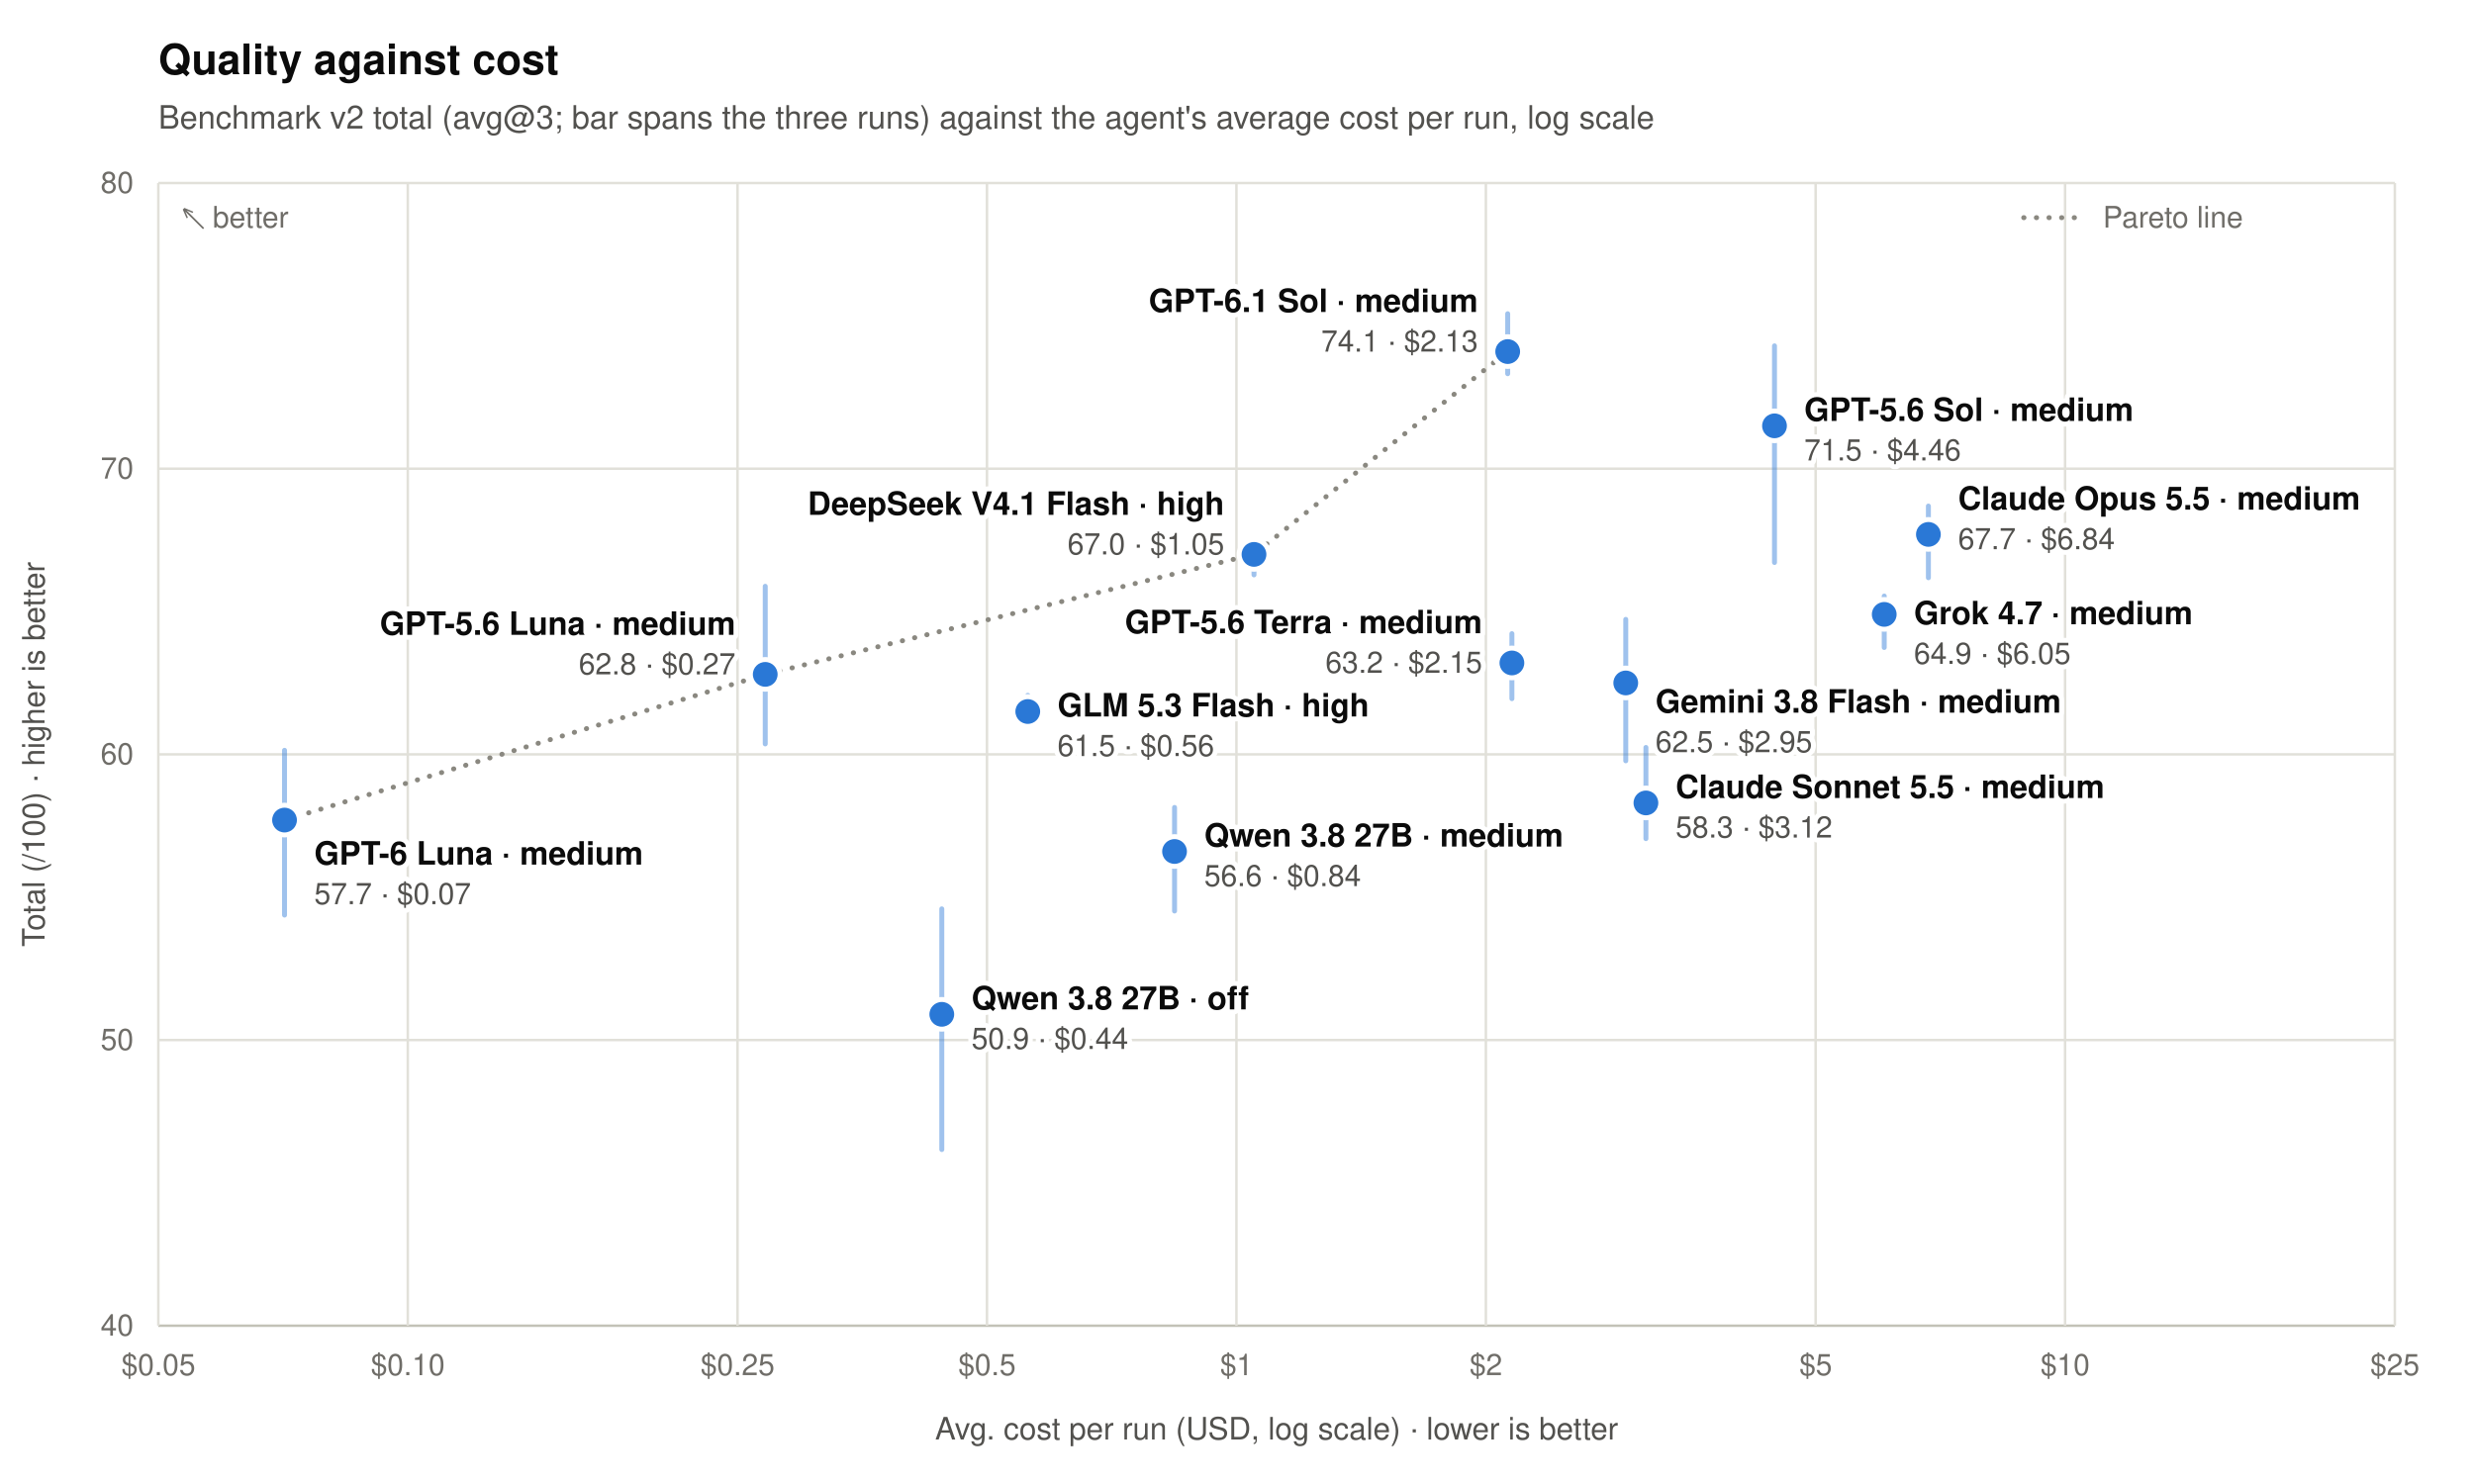
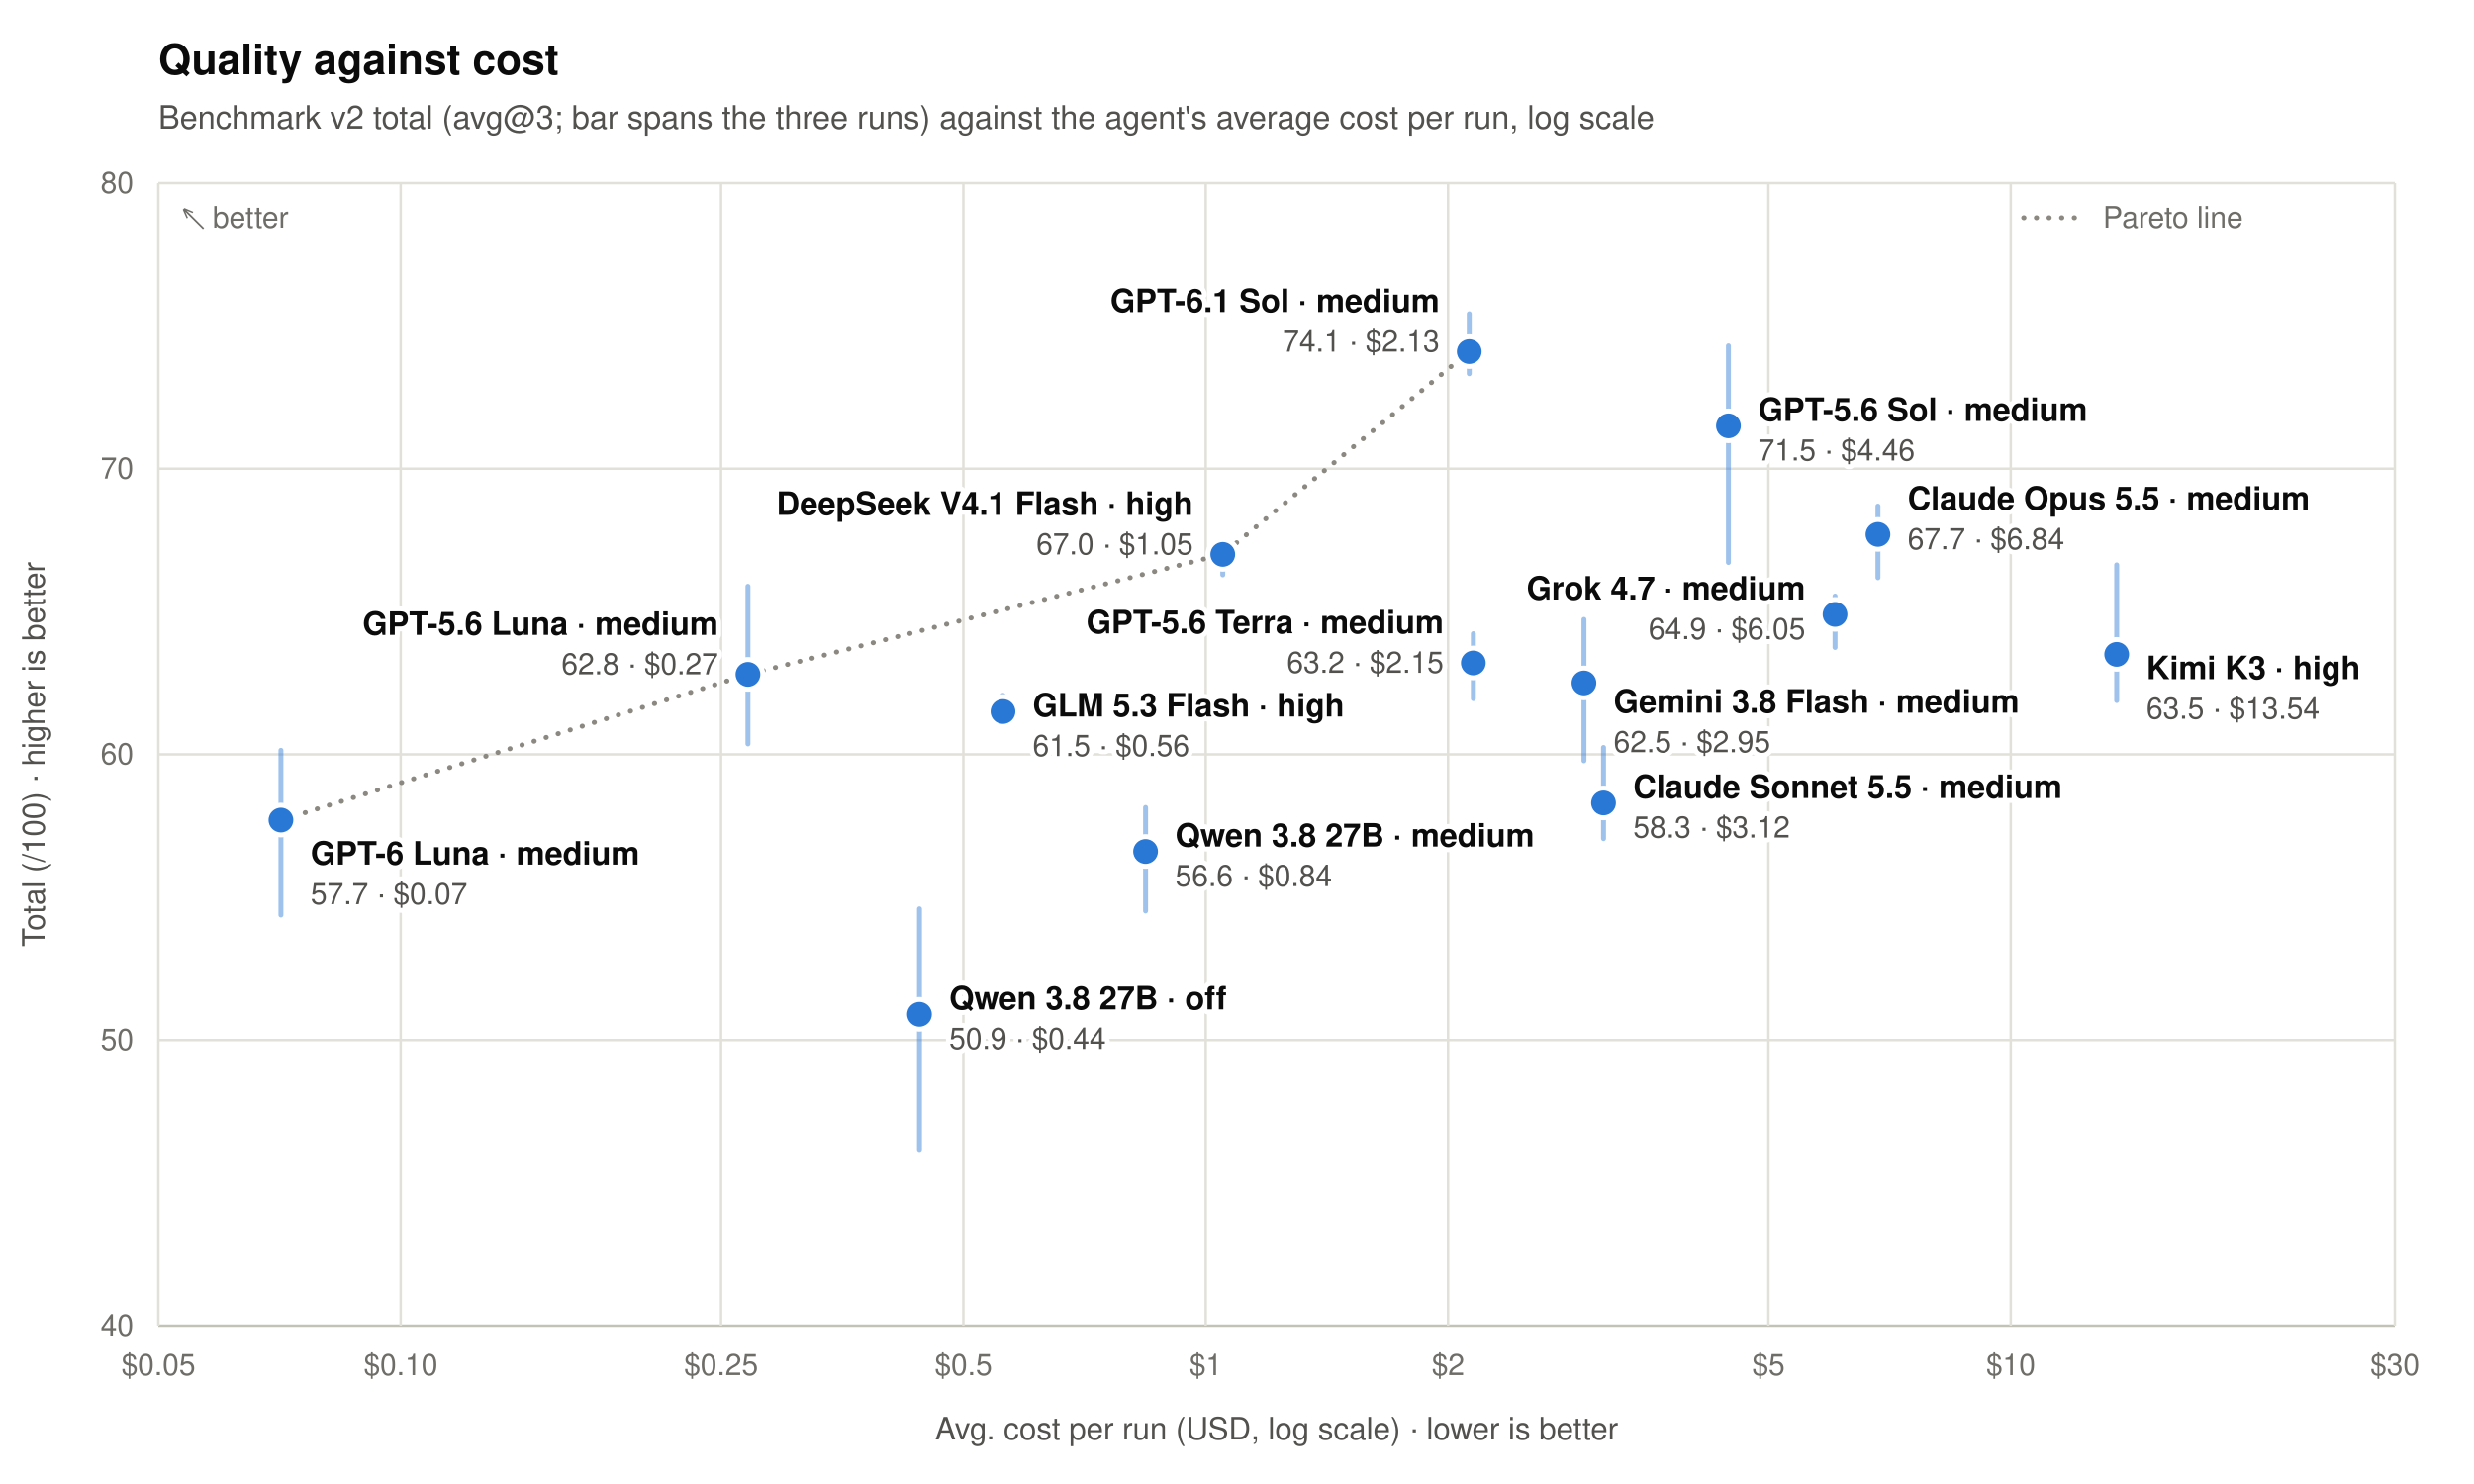
<svg xmlns="http://www.w3.org/2000/svg" width="1000" height="600" viewBox="0 0 1000 600" role="img" aria-labelledby="t d">
  <rect width="1000" height="600" fill="#ffffff" />
  <g font-family="system-ui, -apple-system, 'Segoe UI', Helvetica, Arial, sans-serif">
    <text x="64" y="30" font-size="17" font-weight="600" fill="#0b0b0b">Quality against cost</text>
    <text x="64" y="52" font-size="13" fill="#52514e">Benchmark v2 total (avg@3; bar spans the three runs) against the agent's average cost per run, log scale</text>
    <line x1="64" x2="968" y1="536" y2="536" stroke="#c3c2b7" stroke-width="1" />
    <text x="54" y="540" font-size="12" text-anchor="end" fill="#6f6d68" style="font-variant-numeric: tabular-nums">40</text>
    <line x1="64" x2="968" y1="420.5" y2="420.5" stroke="#e1e0d9" stroke-width="1" />
    <text x="54" y="424.5" font-size="12" text-anchor="end" fill="#6f6d68" style="font-variant-numeric: tabular-nums">50</text>
    <line x1="64" x2="968" y1="305" y2="305" stroke="#e1e0d9" stroke-width="1" />
    <text x="54" y="309" font-size="12" text-anchor="end" fill="#6f6d68" style="font-variant-numeric: tabular-nums">60</text>
    <line x1="64" x2="968" y1="189.5" y2="189.5" stroke="#e1e0d9" stroke-width="1" />
    <text x="54" y="193.5" font-size="12" text-anchor="end" fill="#6f6d68" style="font-variant-numeric: tabular-nums">70</text>
    <line x1="64" x2="968" y1="74" y2="74" stroke="#e1e0d9" stroke-width="1" />
    <text x="54" y="78" font-size="12" text-anchor="end" fill="#6f6d68" style="font-variant-numeric: tabular-nums">80</text>
    <line x1="64" x2="64" y1="74" y2="536" stroke="#e1e0d9" stroke-width="1" />
    <text x="64" y="556" font-size="12" text-anchor="middle" fill="#6f6d68" style="font-variant-numeric: tabular-nums">$0.05</text>
-     <line x1="164.828" x2="164.828" y1="74" y2="536" stroke="#e1e0d9" stroke-width="1" />
-     <text x="164.828" y="556" font-size="12" text-anchor="middle" fill="#6f6d68" style="font-variant-numeric: tabular-nums">$0.10</text>
-     <line x1="298.115" x2="298.115" y1="74" y2="536" stroke="#e1e0d9" stroke-width="1" />
-     <text x="298.115" y="556" font-size="12" text-anchor="middle" fill="#6f6d68" style="font-variant-numeric: tabular-nums">$0.25</text>
-     <line x1="398.943" x2="398.943" y1="74" y2="536" stroke="#e1e0d9" stroke-width="1" />
-     <text x="398.943" y="556" font-size="12" text-anchor="middle" fill="#6f6d68" style="font-variant-numeric: tabular-nums">$0.5</text>
-     <line x1="499.77" x2="499.77" y1="74" y2="536" stroke="#e1e0d9" stroke-width="1" />
-     <text x="499.77" y="556" font-size="12" text-anchor="middle" fill="#6f6d68" style="font-variant-numeric: tabular-nums">$1</text>
-     <line x1="600.598" x2="600.598" y1="74" y2="536" stroke="#e1e0d9" stroke-width="1" />
-     <text x="600.598" y="556" font-size="12" text-anchor="middle" fill="#6f6d68" style="font-variant-numeric: tabular-nums">$2</text>
-     <line x1="733.885" x2="733.885" y1="74" y2="536" stroke="#e1e0d9" stroke-width="1" />
-     <text x="733.885" y="556" font-size="12" text-anchor="middle" fill="#6f6d68" style="font-variant-numeric: tabular-nums">$5</text>
-     <line x1="834.713" x2="834.713" y1="74" y2="536" stroke="#e1e0d9" stroke-width="1" />
-     <text x="834.713" y="556" font-size="12" text-anchor="middle" fill="#6f6d68" style="font-variant-numeric: tabular-nums">$10</text>
+     <line x1="161.954" x2="161.954" y1="74" y2="536" stroke="#e1e0d9" stroke-width="1" />
+     <text x="161.954" y="556" font-size="12" text-anchor="middle" fill="#6f6d68" style="font-variant-numeric: tabular-nums">$0.10</text>
+     <line x1="291.442" x2="291.442" y1="74" y2="536" stroke="#e1e0d9" stroke-width="1" />
+     <text x="291.442" y="556" font-size="12" text-anchor="middle" fill="#6f6d68" style="font-variant-numeric: tabular-nums">$0.25</text>
+     <line x1="389.396" x2="389.396" y1="74" y2="536" stroke="#e1e0d9" stroke-width="1" />
+     <text x="389.396" y="556" font-size="12" text-anchor="middle" fill="#6f6d68" style="font-variant-numeric: tabular-nums">$0.5</text>
+     <line x1="487.35" x2="487.35" y1="74" y2="536" stroke="#e1e0d9" stroke-width="1" />
+     <text x="487.35" y="556" font-size="12" text-anchor="middle" fill="#6f6d68" style="font-variant-numeric: tabular-nums">$1</text>
+     <line x1="585.304" x2="585.304" y1="74" y2="536" stroke="#e1e0d9" stroke-width="1" />
+     <text x="585.304" y="556" font-size="12" text-anchor="middle" fill="#6f6d68" style="font-variant-numeric: tabular-nums">$2</text>
+     <line x1="714.793" x2="714.793" y1="74" y2="536" stroke="#e1e0d9" stroke-width="1" />
+     <text x="714.793" y="556" font-size="12" text-anchor="middle" fill="#6f6d68" style="font-variant-numeric: tabular-nums">$5</text>
+     <line x1="812.747" x2="812.747" y1="74" y2="536" stroke="#e1e0d9" stroke-width="1" />
+     <text x="812.747" y="556" font-size="12" text-anchor="middle" fill="#6f6d68" style="font-variant-numeric: tabular-nums">$10</text>
    <line x1="968" x2="968" y1="74" y2="536" stroke="#e1e0d9" stroke-width="1" />
-     <text x="968" y="556" font-size="12" text-anchor="middle" fill="#6f6d68" style="font-variant-numeric: tabular-nums">$25</text>
+     <text x="968" y="556" font-size="12" text-anchor="middle" fill="#6f6d68" style="font-variant-numeric: tabular-nums">$30</text>
    <text x="516" y="582" font-size="12.5" text-anchor="middle" fill="#52514e">Avg. cost per run (USD, log scale) · lower is better</text>
    <text transform="translate(18 305) rotate(-90)" font-size="12.5" text-anchor="middle" fill="#52514e">Total (/100) · higher is better</text>
    <text x="74" y="92" font-size="12" fill="#6f6d68">↖ better</text>
-     <polyline points="115.0,331.6 309.3,272.7 506.9,224.1 609.4,142.1" fill="none" stroke="#8a8880" stroke-width="2" stroke-dasharray="0.1 5" stroke-linecap="round" />
+     <polyline points="113.6,331.6 302.3,272.7 494.2,224.1 593.9,142.1" fill="none" stroke="#8a8880" stroke-width="2" stroke-dasharray="0.1 5" stroke-linecap="round" />
    <line x1="818" x2="842" y1="88" y2="88" stroke="#8a8880" stroke-width="2" stroke-dasharray="0.1 5" stroke-linecap="round" />
    <text x="850" y="92" font-size="12" fill="#6f6d68">Pareto line</text>
-     <line x1="609.417" x2="609.417" y1="151.096" y2="126.841" stroke="#2a78d6" stroke-width="2" stroke-linecap="round" opacity="0.45" />
-     <line x1="717.26" x2="717.26" y1="227.422" y2="139.835" stroke="#2a78d6" stroke-width="2" stroke-linecap="round" opacity="0.45" />
-     <line x1="506.868" x2="506.868" y1="232.428" y2="219.049" stroke="#2a78d6" stroke-width="2" stroke-linecap="round" opacity="0.45" />
-     <line x1="611.118" x2="611.118" y1="282.477" y2="256.201" stroke="#2a78d6" stroke-width="2" stroke-linecap="round" opacity="0.45" />
-     <line x1="309.31" x2="309.31" y1="300.765" y2="237.048" stroke="#2a78d6" stroke-width="2" stroke-linecap="round" opacity="0.45" />
-     <line x1="115.008" x2="115.008" y1="369.969" y2="303.364" stroke="#2a78d6" stroke-width="2" stroke-linecap="round" opacity="0.45" />
-     <line x1="474.754" x2="474.754" y1="368.333" y2="326.464" stroke="#2a78d6" stroke-width="2" stroke-linecap="round" opacity="0.45" />
-     <line x1="380.678" x2="380.678" y1="464.775" y2="367.466" stroke="#2a78d6" stroke-width="2" stroke-linecap="round" opacity="0.45" />
-     <line x1="779.466" x2="779.466" y1="233.582" y2="204.611" stroke="#2a78d6" stroke-width="2" stroke-linecap="round" opacity="0.45" />
-     <line x1="761.614" x2="761.614" y1="261.784" y2="240.994" stroke="#2a78d6" stroke-width="2" stroke-linecap="round" opacity="0.45" />
-     <line x1="657.134" x2="657.134" y1="307.599" y2="250.426" stroke="#2a78d6" stroke-width="2" stroke-linecap="round" opacity="0.45" />
-     <line x1="415.428" x2="415.428" y1="292.872" y2="281.13" stroke="#2a78d6" stroke-width="2" stroke-linecap="round" opacity="0.45" />
-     <line x1="665.284" x2="665.284" y1="339.072" y2="302.209" stroke="#2a78d6" stroke-width="2" stroke-linecap="round" opacity="0.45" />
-     <circle cx="609.417" cy="142.145" r="6" fill="#2a78d6" stroke="#ffffff" stroke-width="2" />
-     <circle cx="717.26" cy="172.175" r="6" fill="#2a78d6" stroke="#ffffff" stroke-width="2" />
-     <circle cx="506.868" cy="224.15" r="6" fill="#2a78d6" stroke="#ffffff" stroke-width="2" />
-     <circle cx="611.118" cy="268.04" r="6" fill="#2a78d6" stroke="#ffffff" stroke-width="2" />
-     <circle cx="309.31" cy="272.66" r="6" fill="#2a78d6" stroke="#ffffff" stroke-width="2" />
-     <circle cx="115.008" cy="331.565" r="6" fill="#2a78d6" stroke="#ffffff" stroke-width="2" />
-     <circle cx="474.754" cy="344.27" r="6" fill="#2a78d6" stroke="#ffffff" stroke-width="2" />
-     <circle cx="380.678" cy="410.105" r="6" fill="#2a78d6" stroke="#ffffff" stroke-width="2" />
-     <circle cx="779.466" cy="216.065" r="6" fill="#2a78d6" stroke="#ffffff" stroke-width="2" />
-     <circle cx="761.614" cy="248.405" r="6" fill="#2a78d6" stroke="#ffffff" stroke-width="2" />
-     <circle cx="657.134" cy="276.125" r="6" fill="#2a78d6" stroke="#ffffff" stroke-width="2" />
-     <circle cx="415.428" cy="287.675" r="6" fill="#2a78d6" stroke="#ffffff" stroke-width="2" />
-     <circle cx="665.284" cy="324.635" r="6" fill="#2a78d6" stroke="#ffffff" stroke-width="2" />
-     <text x="597.417" y="126.145" font-size="13" font-weight="600" text-anchor="end" fill="#0b0b0b" stroke="#ffffff" stroke-width="4" stroke-linejoin="round" paint-order="stroke">GPT-6.1 Sol · medium</text>
-     <text x="597.417" y="142.145" font-size="12" text-anchor="end" fill="#52514e" stroke="#ffffff" stroke-width="4" stroke-linejoin="round" paint-order="stroke" style="font-variant-numeric: tabular-nums">74.1 · $2.13</text>
-     <text x="729.26" y="170.175" font-size="13" font-weight="600" text-anchor="start" fill="#0b0b0b" stroke="#ffffff" stroke-width="4" stroke-linejoin="round" paint-order="stroke">GPT-5.6 Sol · medium</text>
-     <text x="729.26" y="186.175" font-size="12" text-anchor="start" fill="#52514e" stroke="#ffffff" stroke-width="4" stroke-linejoin="round" paint-order="stroke" style="font-variant-numeric: tabular-nums">71.5 · $4.46</text>
-     <text x="494.868" y="208.15" font-size="13" font-weight="600" text-anchor="end" fill="#0b0b0b" stroke="#ffffff" stroke-width="4" stroke-linejoin="round" paint-order="stroke">DeepSeek V4.1 Flash · high</text>
-     <text x="494.868" y="224.15" font-size="12" text-anchor="end" fill="#52514e" stroke="#ffffff" stroke-width="4" stroke-linejoin="round" paint-order="stroke" style="font-variant-numeric: tabular-nums">67.0 · $1.05</text>
-     <text x="599.118" y="256.04" font-size="13" font-weight="600" text-anchor="end" fill="#0b0b0b" stroke="#ffffff" stroke-width="4" stroke-linejoin="round" paint-order="stroke">GPT-5.6 Terra · medium</text>
-     <text x="599.118" y="272.04" font-size="12" text-anchor="end" fill="#52514e" stroke="#ffffff" stroke-width="4" stroke-linejoin="round" paint-order="stroke" style="font-variant-numeric: tabular-nums">63.2 · $2.15</text>
-     <text x="297.31" y="256.66" font-size="13" font-weight="600" text-anchor="end" fill="#0b0b0b" stroke="#ffffff" stroke-width="4" stroke-linejoin="round" paint-order="stroke">GPT-5.6 Luna · medium</text>
-     <text x="297.31" y="272.66" font-size="12" text-anchor="end" fill="#52514e" stroke="#ffffff" stroke-width="4" stroke-linejoin="round" paint-order="stroke" style="font-variant-numeric: tabular-nums">62.8 · $0.27</text>
-     <text x="127.008" y="349.565" font-size="13" font-weight="600" text-anchor="start" fill="#0b0b0b" stroke="#ffffff" stroke-width="4" stroke-linejoin="round" paint-order="stroke">GPT-6 Luna · medium</text>
-     <text x="127.008" y="365.565" font-size="12" text-anchor="start" fill="#52514e" stroke="#ffffff" stroke-width="4" stroke-linejoin="round" paint-order="stroke" style="font-variant-numeric: tabular-nums">57.7 · $0.07</text>
-     <text x="486.754" y="342.27" font-size="13" font-weight="600" text-anchor="start" fill="#0b0b0b" stroke="#ffffff" stroke-width="4" stroke-linejoin="round" paint-order="stroke">Qwen 3.8 27B · medium</text>
-     <text x="486.754" y="358.27" font-size="12" text-anchor="start" fill="#52514e" stroke="#ffffff" stroke-width="4" stroke-linejoin="round" paint-order="stroke" style="font-variant-numeric: tabular-nums">56.6 · $0.84</text>
-     <text x="392.678" y="408.105" font-size="13" font-weight="600" text-anchor="start" fill="#0b0b0b" stroke="#ffffff" stroke-width="4" stroke-linejoin="round" paint-order="stroke">Qwen 3.8 27B · off</text>
-     <text x="392.678" y="424.105" font-size="12" text-anchor="start" fill="#52514e" stroke="#ffffff" stroke-width="4" stroke-linejoin="round" paint-order="stroke" style="font-variant-numeric: tabular-nums">50.9 · $0.44</text>
-     <text x="791.466" y="206.065" font-size="13" font-weight="600" text-anchor="start" fill="#0b0b0b" stroke="#ffffff" stroke-width="4" stroke-linejoin="round" paint-order="stroke">Claude Opus 5.5 · medium</text>
-     <text x="791.466" y="222.065" font-size="12" text-anchor="start" fill="#52514e" stroke="#ffffff" stroke-width="4" stroke-linejoin="round" paint-order="stroke" style="font-variant-numeric: tabular-nums">67.7 · $6.84</text>
-     <text x="773.614" y="252.405" font-size="13" font-weight="600" text-anchor="start" fill="#0b0b0b" stroke="#ffffff" stroke-width="4" stroke-linejoin="round" paint-order="stroke">Grok 4.7 · medium</text>
-     <text x="773.614" y="268.405" font-size="12" text-anchor="start" fill="#52514e" stroke="#ffffff" stroke-width="4" stroke-linejoin="round" paint-order="stroke" style="font-variant-numeric: tabular-nums">64.9 · $6.05</text>
-     <text x="669.134" y="288.125" font-size="13" font-weight="600" text-anchor="start" fill="#0b0b0b" stroke="#ffffff" stroke-width="4" stroke-linejoin="round" paint-order="stroke">Gemini 3.8 Flash · medium</text>
-     <text x="669.134" y="304.125" font-size="12" text-anchor="start" fill="#52514e" stroke="#ffffff" stroke-width="4" stroke-linejoin="round" paint-order="stroke" style="font-variant-numeric: tabular-nums">62.5 · $2.95</text>
-     <text x="427.428" y="289.675" font-size="13" font-weight="600" text-anchor="start" fill="#0b0b0b" stroke="#ffffff" stroke-width="4" stroke-linejoin="round" paint-order="stroke">GLM 5.3 Flash · high</text>
-     <text x="427.428" y="305.675" font-size="12" text-anchor="start" fill="#52514e" stroke="#ffffff" stroke-width="4" stroke-linejoin="round" paint-order="stroke" style="font-variant-numeric: tabular-nums">61.5 · $0.56</text>
-     <text x="677.284" y="322.635" font-size="13" font-weight="600" text-anchor="start" fill="#0b0b0b" stroke="#ffffff" stroke-width="4" stroke-linejoin="round" paint-order="stroke">Claude Sonnet 5.5 · medium</text>
-     <text x="677.284" y="338.635" font-size="12" text-anchor="start" fill="#52514e" stroke="#ffffff" stroke-width="4" stroke-linejoin="round" paint-order="stroke" style="font-variant-numeric: tabular-nums">58.3 · $3.12</text>
+     <line x1="593.872" x2="593.872" y1="151.096" y2="126.841" stroke="#2a78d6" stroke-width="2" stroke-linecap="round" opacity="0.45" />
+     <line x1="698.641" x2="698.641" y1="227.422" y2="139.835" stroke="#2a78d6" stroke-width="2" stroke-linecap="round" opacity="0.45" />
+     <line x1="494.245" x2="494.245" y1="232.428" y2="219.049" stroke="#2a78d6" stroke-width="2" stroke-linecap="round" opacity="0.45" />
+     <line x1="595.525" x2="595.525" y1="282.477" y2="256.201" stroke="#2a78d6" stroke-width="2" stroke-linecap="round" opacity="0.45" />
+     <line x1="302.318" x2="302.318" y1="300.765" y2="237.048" stroke="#2a78d6" stroke-width="2" stroke-linecap="round" opacity="0.45" />
+     <line x1="113.554" x2="113.554" y1="369.969" y2="303.364" stroke="#2a78d6" stroke-width="2" stroke-linecap="round" opacity="0.45" />
+     <line x1="463.047" x2="463.047" y1="368.333" y2="326.464" stroke="#2a78d6" stroke-width="2" stroke-linecap="round" opacity="0.45" />
+     <line x1="371.652" x2="371.652" y1="464.775" y2="367.466" stroke="#2a78d6" stroke-width="2" stroke-linecap="round" opacity="0.45" />
+     <line x1="759.074" x2="759.074" y1="233.582" y2="204.611" stroke="#2a78d6" stroke-width="2" stroke-linecap="round" opacity="0.45" />
+     <line x1="741.731" x2="741.731" y1="261.784" y2="240.994" stroke="#2a78d6" stroke-width="2" stroke-linecap="round" opacity="0.45" />
+     <line x1="855.575" x2="855.575" y1="283.247" y2="228.385" stroke="#2a78d6" stroke-width="2" stroke-linecap="round" opacity="0.45" />
+     <line x1="640.229" x2="640.229" y1="307.599" y2="250.426" stroke="#2a78d6" stroke-width="2" stroke-linecap="round" opacity="0.45" />
+     <line x1="405.412" x2="405.412" y1="292.872" y2="281.13" stroke="#2a78d6" stroke-width="2" stroke-linecap="round" opacity="0.45" />
+     <line x1="648.146" x2="648.146" y1="339.072" y2="302.209" stroke="#2a78d6" stroke-width="2" stroke-linecap="round" opacity="0.45" />
+     <circle cx="593.872" cy="142.145" r="6" fill="#2a78d6" stroke="#ffffff" stroke-width="2" />
+     <circle cx="698.641" cy="172.175" r="6" fill="#2a78d6" stroke="#ffffff" stroke-width="2" />
+     <circle cx="494.245" cy="224.15" r="6" fill="#2a78d6" stroke="#ffffff" stroke-width="2" />
+     <circle cx="595.525" cy="268.04" r="6" fill="#2a78d6" stroke="#ffffff" stroke-width="2" />
+     <circle cx="302.318" cy="272.66" r="6" fill="#2a78d6" stroke="#ffffff" stroke-width="2" />
+     <circle cx="113.554" cy="331.565" r="6" fill="#2a78d6" stroke="#ffffff" stroke-width="2" />
+     <circle cx="463.047" cy="344.27" r="6" fill="#2a78d6" stroke="#ffffff" stroke-width="2" />
+     <circle cx="371.652" cy="410.105" r="6" fill="#2a78d6" stroke="#ffffff" stroke-width="2" />
+     <circle cx="759.074" cy="216.065" r="6" fill="#2a78d6" stroke="#ffffff" stroke-width="2" />
+     <circle cx="741.731" cy="248.405" r="6" fill="#2a78d6" stroke="#ffffff" stroke-width="2" />
+     <circle cx="855.575" cy="264.575" r="6" fill="#2a78d6" stroke="#ffffff" stroke-width="2" />
+     <circle cx="640.229" cy="276.125" r="6" fill="#2a78d6" stroke="#ffffff" stroke-width="2" />
+     <circle cx="405.412" cy="287.675" r="6" fill="#2a78d6" stroke="#ffffff" stroke-width="2" />
+     <circle cx="648.146" cy="324.635" r="6" fill="#2a78d6" stroke="#ffffff" stroke-width="2" />
+     <text x="581.872" y="126.145" font-size="13" font-weight="600" text-anchor="end" fill="#0b0b0b" stroke="#ffffff" stroke-width="4" stroke-linejoin="round" paint-order="stroke">GPT-6.1 Sol · medium</text>
+     <text x="581.872" y="142.145" font-size="12" text-anchor="end" fill="#52514e" stroke="#ffffff" stroke-width="4" stroke-linejoin="round" paint-order="stroke" style="font-variant-numeric: tabular-nums">74.1 · $2.13</text>
+     <text x="710.641" y="170.175" font-size="13" font-weight="600" text-anchor="start" fill="#0b0b0b" stroke="#ffffff" stroke-width="4" stroke-linejoin="round" paint-order="stroke">GPT-5.6 Sol · medium</text>
+     <text x="710.641" y="186.175" font-size="12" text-anchor="start" fill="#52514e" stroke="#ffffff" stroke-width="4" stroke-linejoin="round" paint-order="stroke" style="font-variant-numeric: tabular-nums">71.5 · $4.46</text>
+     <text x="482.245" y="208.15" font-size="13" font-weight="600" text-anchor="end" fill="#0b0b0b" stroke="#ffffff" stroke-width="4" stroke-linejoin="round" paint-order="stroke">DeepSeek V4.1 Flash · high</text>
+     <text x="482.245" y="224.15" font-size="12" text-anchor="end" fill="#52514e" stroke="#ffffff" stroke-width="4" stroke-linejoin="round" paint-order="stroke" style="font-variant-numeric: tabular-nums">67.0 · $1.05</text>
+     <text x="583.525" y="256.04" font-size="13" font-weight="600" text-anchor="end" fill="#0b0b0b" stroke="#ffffff" stroke-width="4" stroke-linejoin="round" paint-order="stroke">GPT-5.6 Terra · medium</text>
+     <text x="583.525" y="272.04" font-size="12" text-anchor="end" fill="#52514e" stroke="#ffffff" stroke-width="4" stroke-linejoin="round" paint-order="stroke" style="font-variant-numeric: tabular-nums">63.2 · $2.15</text>
+     <text x="290.318" y="256.66" font-size="13" font-weight="600" text-anchor="end" fill="#0b0b0b" stroke="#ffffff" stroke-width="4" stroke-linejoin="round" paint-order="stroke">GPT-5.6 Luna · medium</text>
+     <text x="290.318" y="272.66" font-size="12" text-anchor="end" fill="#52514e" stroke="#ffffff" stroke-width="4" stroke-linejoin="round" paint-order="stroke" style="font-variant-numeric: tabular-nums">62.8 · $0.27</text>
+     <text x="125.554" y="349.565" font-size="13" font-weight="600" text-anchor="start" fill="#0b0b0b" stroke="#ffffff" stroke-width="4" stroke-linejoin="round" paint-order="stroke">GPT-6 Luna · medium</text>
+     <text x="125.554" y="365.565" font-size="12" text-anchor="start" fill="#52514e" stroke="#ffffff" stroke-width="4" stroke-linejoin="round" paint-order="stroke" style="font-variant-numeric: tabular-nums">57.7 · $0.07</text>
+     <text x="475.047" y="342.27" font-size="13" font-weight="600" text-anchor="start" fill="#0b0b0b" stroke="#ffffff" stroke-width="4" stroke-linejoin="round" paint-order="stroke">Qwen 3.8 27B · medium</text>
+     <text x="475.047" y="358.27" font-size="12" text-anchor="start" fill="#52514e" stroke="#ffffff" stroke-width="4" stroke-linejoin="round" paint-order="stroke" style="font-variant-numeric: tabular-nums">56.6 · $0.84</text>
+     <text x="383.652" y="408.105" font-size="13" font-weight="600" text-anchor="start" fill="#0b0b0b" stroke="#ffffff" stroke-width="4" stroke-linejoin="round" paint-order="stroke">Qwen 3.8 27B · off</text>
+     <text x="383.652" y="424.105" font-size="12" text-anchor="start" fill="#52514e" stroke="#ffffff" stroke-width="4" stroke-linejoin="round" paint-order="stroke" style="font-variant-numeric: tabular-nums">50.9 · $0.44</text>
+     <text x="771.074" y="206.065" font-size="13" font-weight="600" text-anchor="start" fill="#0b0b0b" stroke="#ffffff" stroke-width="4" stroke-linejoin="round" paint-order="stroke">Claude Opus 5.5 · medium</text>
+     <text x="771.074" y="222.065" font-size="12" text-anchor="start" fill="#52514e" stroke="#ffffff" stroke-width="4" stroke-linejoin="round" paint-order="stroke" style="font-variant-numeric: tabular-nums">67.7 · $6.84</text>
+     <text x="729.731" y="242.405" font-size="13" font-weight="600" text-anchor="end" fill="#0b0b0b" stroke="#ffffff" stroke-width="4" stroke-linejoin="round" paint-order="stroke">Grok 4.7 · medium</text>
+     <text x="729.731" y="258.405" font-size="12" text-anchor="end" fill="#52514e" stroke="#ffffff" stroke-width="4" stroke-linejoin="round" paint-order="stroke" style="font-variant-numeric: tabular-nums">64.9 · $6.05</text>
+     <text x="867.575" y="274.575" font-size="13" font-weight="600" text-anchor="start" fill="#0b0b0b" stroke="#ffffff" stroke-width="4" stroke-linejoin="round" paint-order="stroke">Kimi K3 · high</text>
+     <text x="867.575" y="290.575" font-size="12" text-anchor="start" fill="#52514e" stroke="#ffffff" stroke-width="4" stroke-linejoin="round" paint-order="stroke" style="font-variant-numeric: tabular-nums">63.5 · $13.54</text>
+     <text x="652.229" y="288.125" font-size="13" font-weight="600" text-anchor="start" fill="#0b0b0b" stroke="#ffffff" stroke-width="4" stroke-linejoin="round" paint-order="stroke">Gemini 3.8 Flash · medium</text>
+     <text x="652.229" y="304.125" font-size="12" text-anchor="start" fill="#52514e" stroke="#ffffff" stroke-width="4" stroke-linejoin="round" paint-order="stroke" style="font-variant-numeric: tabular-nums">62.5 · $2.95</text>
+     <text x="417.412" y="289.675" font-size="13" font-weight="600" text-anchor="start" fill="#0b0b0b" stroke="#ffffff" stroke-width="4" stroke-linejoin="round" paint-order="stroke">GLM 5.3 Flash · high</text>
+     <text x="417.412" y="305.675" font-size="12" text-anchor="start" fill="#52514e" stroke="#ffffff" stroke-width="4" stroke-linejoin="round" paint-order="stroke" style="font-variant-numeric: tabular-nums">61.5 · $0.56</text>
+     <text x="660.146" y="322.635" font-size="13" font-weight="600" text-anchor="start" fill="#0b0b0b" stroke="#ffffff" stroke-width="4" stroke-linejoin="round" paint-order="stroke">Claude Sonnet 5.5 · medium</text>
+     <text x="660.146" y="338.635" font-size="12" text-anchor="start" fill="#52514e" stroke="#ffffff" stroke-width="4" stroke-linejoin="round" paint-order="stroke" style="font-variant-numeric: tabular-nums">58.3 · $3.12</text>
  </g>
</svg>
